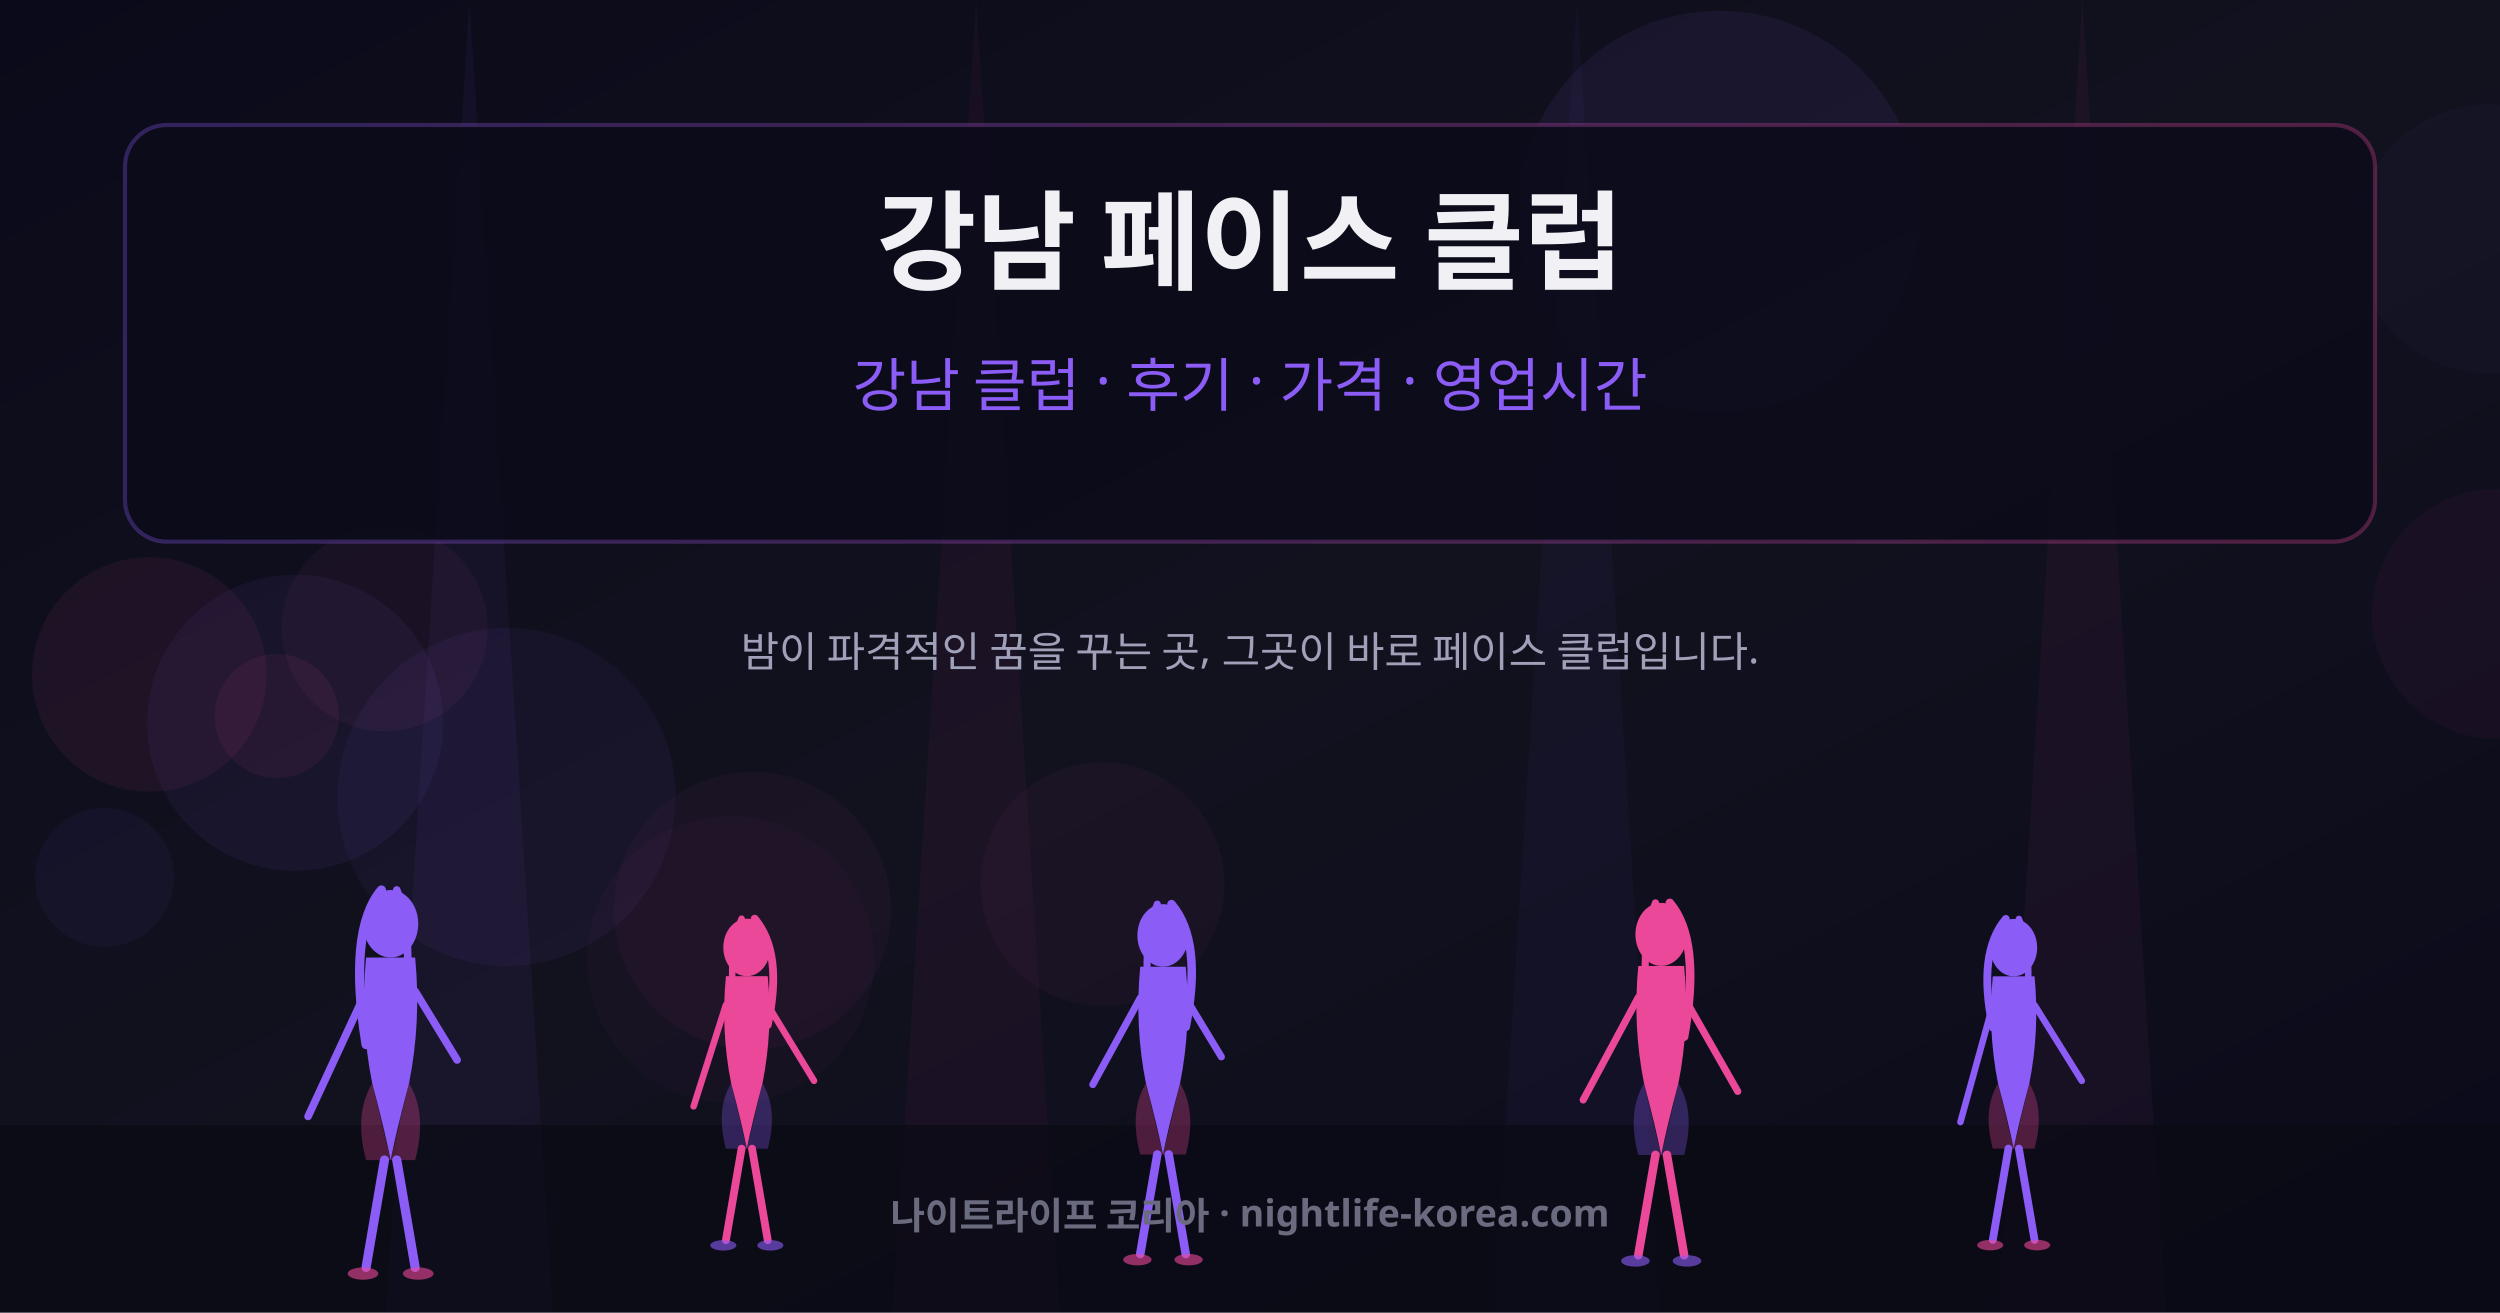
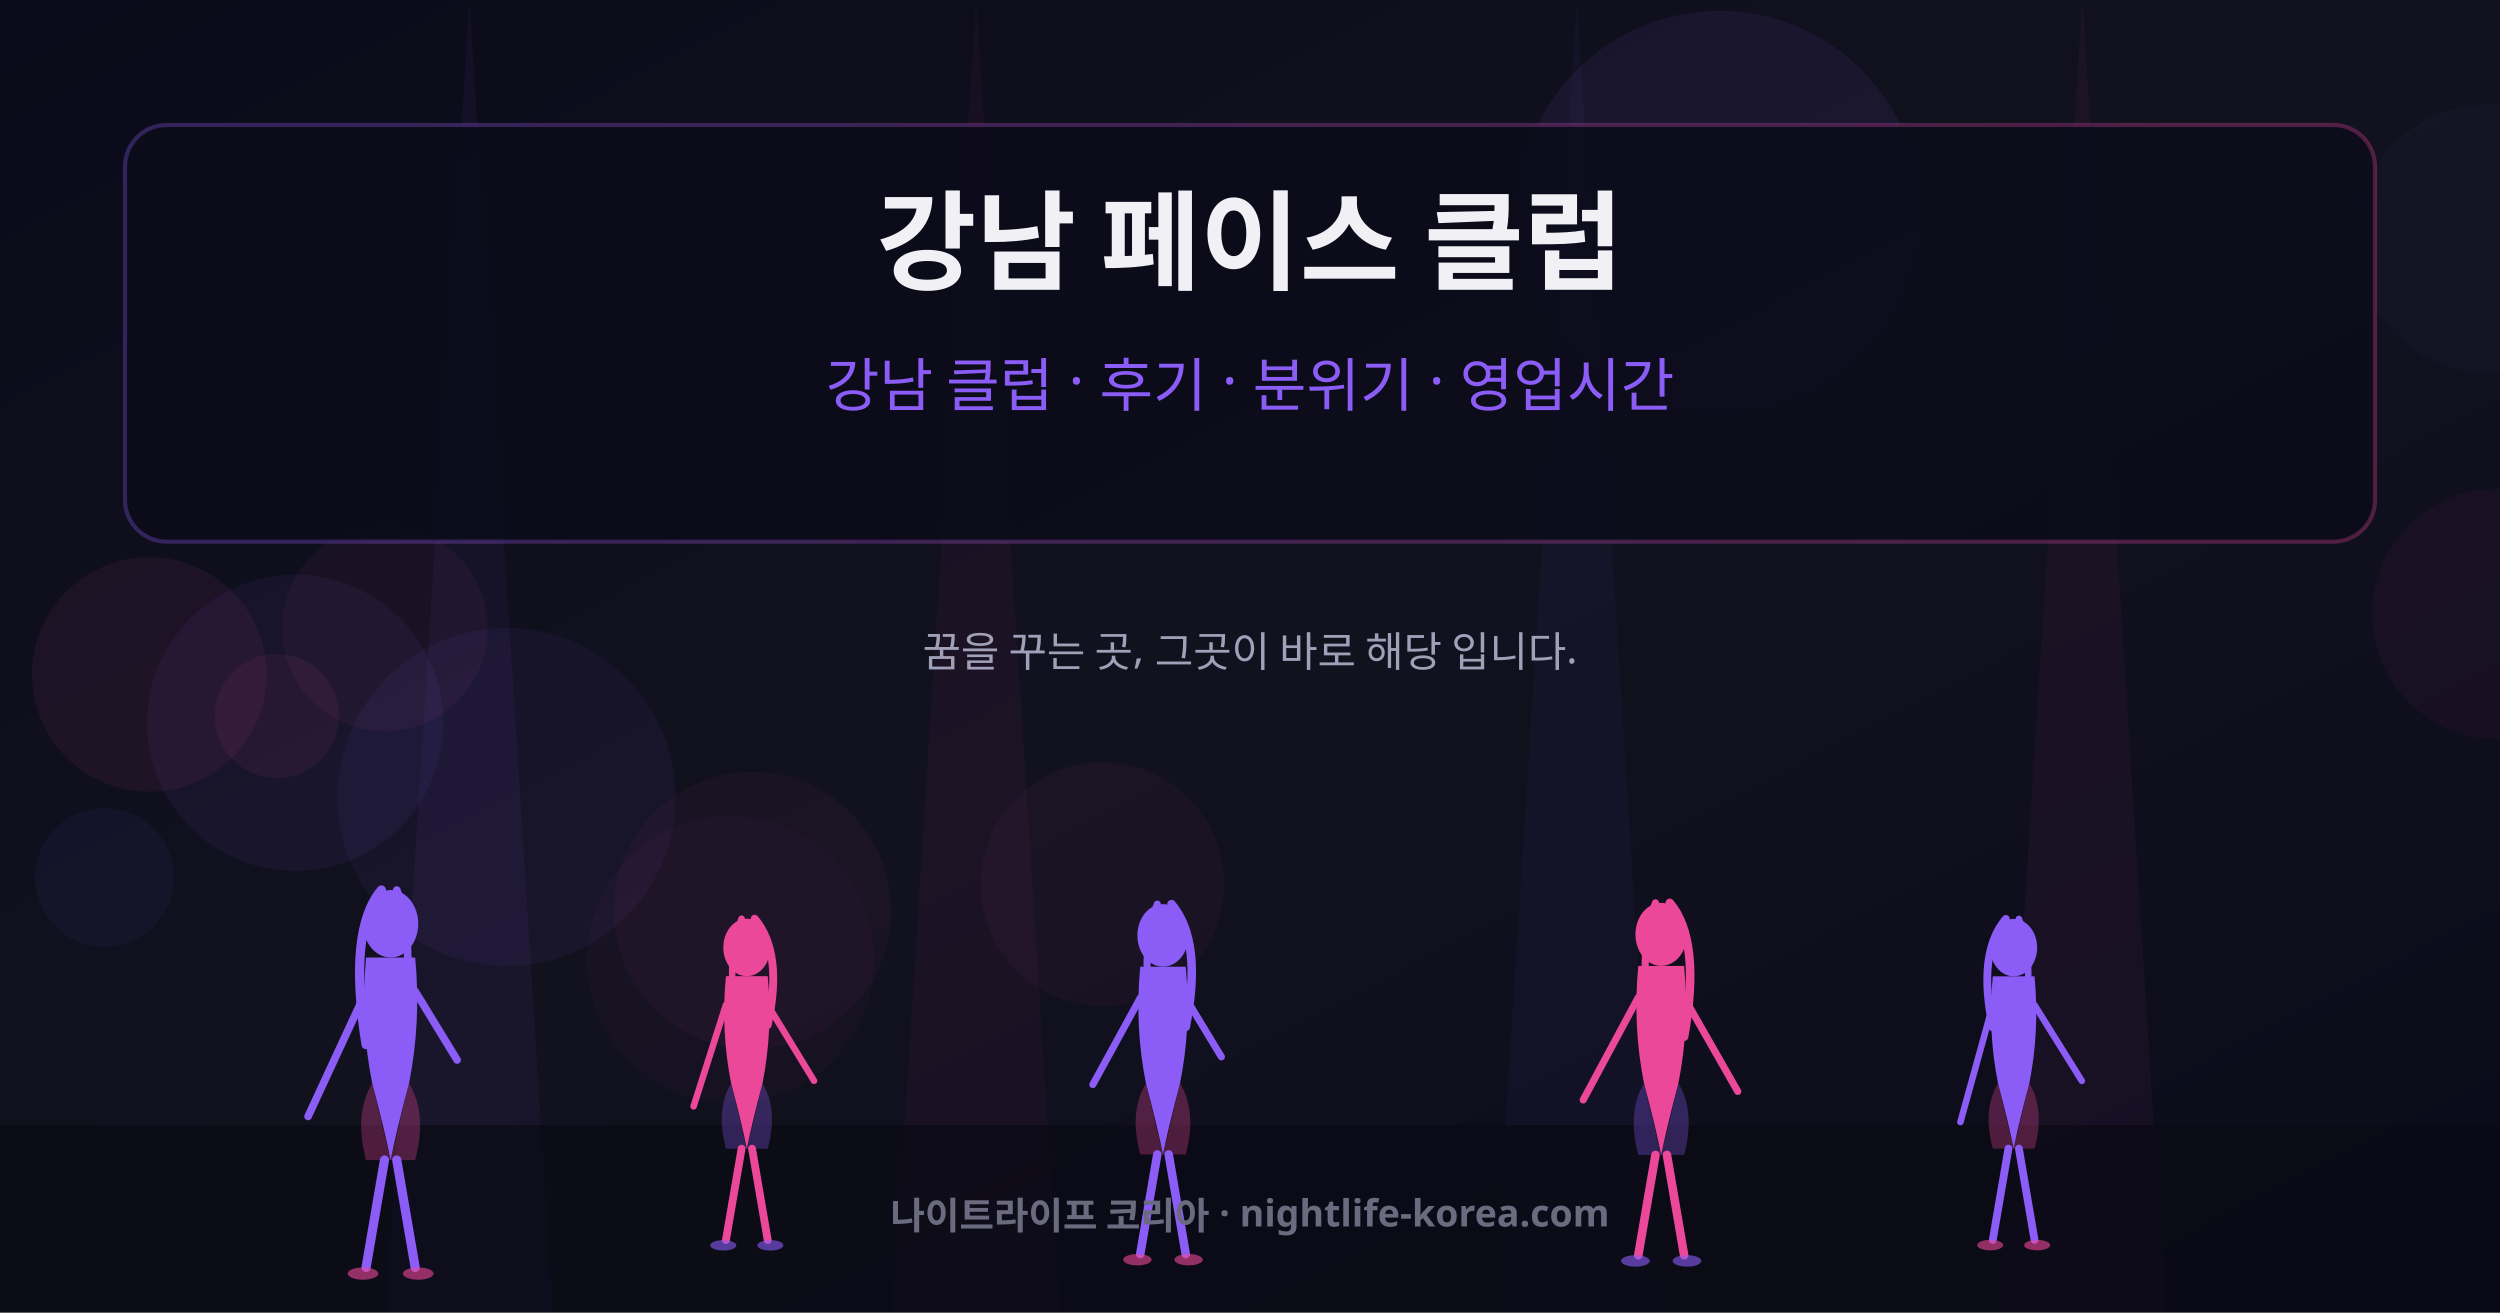
<svg xmlns="http://www.w3.org/2000/svg" viewBox="0 0 1200 630" width="1200" height="630">
  <defs>
    <linearGradient id="ogbg" x1="0%" y1="0%" x2="100%" y2="100%">
      <stop offset="0%" style="stop-color:#0a0a1a" />
      <stop offset="50%" style="stop-color:#12121f" />
      <stop offset="100%" style="stop-color:#0a0a1a" />
    </linearGradient>
    <linearGradient id="ogtxt" x1="0%" y1="0%" x2="100%" y2="0%">
      <stop offset="0%" style="stop-color:#8b5cf6" />
      <stop offset="100%" style="stop-color:#ec4899" />
    </linearGradient>
  </defs>
  <rect width="1200" height="630" fill="url(#ogbg)" />
  <polygon points="225.351,0 185.351,630 265.351,630" fill="#8b5cf6" opacity="0.058" />
  <polygon points="468.526,0 428.526,630 508.526,630" fill="#ec4899" opacity="0.05" />
  <polygon points="756.896,0 716.896,630 796.896,630" fill="#8b5cf6" opacity="0.042" />
  <polygon points="999.525,0 959.525,630 1039.525,630" fill="#ec4899" opacity="0.052" />
  <circle cx="71.676" cy="323.745" r="56.304" fill="#ec4899" opacity="0.071" />
  <circle cx="141.66" cy="346.951" r="71.064" fill="#8b5cf6" opacity="0.069" />
  <circle cx="825.258" cy="101.673" r="96.47" fill="#8b5cf6" opacity="0.075" />
  <circle cx="243.135" cy="382.559" r="81.121" fill="#8b5cf6" opacity="0.057" />
  <circle cx="1198.642" cy="294.616" r="59.99" fill="#ec4899" opacity="0.048" />
  <circle cx="132.882" cy="343.695" r="29.773" fill="#ec4899" opacity="0.072" />
  <circle cx="50.168" cy="421.139" r="33.317" fill="#8b5cf6" opacity="0.053" />
  <circle cx="350.689" cy="460.591" r="68.828" fill="#ec4899" opacity="0.033" />
  <circle cx="361.187" cy="437.083" r="66.506" fill="#ec4899" opacity="0.041" />
  <circle cx="1194.919" cy="114.735" r="64.588" fill="#8b5cf6" opacity="0.03" />
  <circle cx="184.692" cy="301.659" r="49.38" fill="#ec4899" opacity="0.054" />
  <circle cx="529.213" cy="424.436" r="58.464" fill="#ec4899" opacity="0.041" />
  <rect x="0" y="540" width="1200" height="90" fill="#0a0a14" opacity="0.7" />
  <g transform="translate(187.4982,520) scale(1.472878)">
    <ellipse cx="0" cy="-52" rx="9" ry="11" fill="#8b5cf6" />
    <path d="M-3,-63 Q-14,-50 -8,-12.636" stroke="#8b5cf6" stroke-width="3" fill="none" stroke-linecap="round" />
    <path d="M2,-63 Q8,-48 4,-15.636" stroke="#8b5cf6" stroke-width="2.5" fill="none" stroke-linecap="round" />
    <path d="M-8,-41 Q-10,-20 -6,0 Q-2,15 0,25 Q2,15 6,0 Q10,-20 8,-41 Z" fill="#8b5cf6" />
    <path d="M-6,0 Q-12,10 -8,25 L0,25 Z" fill="#ec4899" opacity="0.3" />
    <path d="M6,0 Q12,10 8,25 L0,25 Z" fill="#ec4899" opacity="0.3" />
    <line x1="-2" y1="25" x2="-8" y2="60" stroke="#8b5cf6" stroke-width="3" stroke-linecap="round" />
    <line x1="2" y1="25" x2="8" y2="60" stroke="#8b5cf6" stroke-width="3" stroke-linecap="round" />
    <ellipse cx="-9" cy="62" rx="5" ry="2" fill="#ec4899" opacity="0.6" />
    <ellipse cx="9" cy="62" rx="5" ry="2" fill="#ec4899" opacity="0.6" />
    <line x1="-8" y1="-30" x2="-26.898" y2="10.775" stroke="#8b5cf6" stroke-width="2.5" stroke-linecap="round" />
    <line x1="8" y1="-30" x2="21.661" y2="-7.617" stroke="#8b5cf6" stroke-width="2.5" stroke-linecap="round" />
  </g>
  <g transform="translate(358.4752,520) scale(1.254316)">
    <ellipse cx="0" cy="-52" rx="9" ry="11" fill="#ec4899" />
    <path d="M3,-63 Q14,-50 8,-22.32" stroke="#ec4899" stroke-width="3" fill="none" stroke-linecap="round" />
    <path d="M-2,-63 Q-8,-48 -4,-25.32" stroke="#ec4899" stroke-width="2.5" fill="none" stroke-linecap="round" />
    <path d="M-8,-41 Q-10,-20 -6,0 Q-2,15 0,25 Q2,15 6,0 Q10,-20 8,-41 Z" fill="#ec4899" />
    <path d="M-6,0 Q-12,10 -8,25 L0,25 Z" fill="#8b5cf6" opacity="0.3" />
    <path d="M6,0 Q12,10 8,25 L0,25 Z" fill="#8b5cf6" opacity="0.3" />
    <line x1="-2" y1="25" x2="-8" y2="60" stroke="#ec4899" stroke-width="3" stroke-linecap="round" />
    <line x1="2" y1="25" x2="8" y2="60" stroke="#ec4899" stroke-width="3" stroke-linecap="round" />
    <ellipse cx="-9" cy="62" rx="5" ry="2" fill="#8b5cf6" opacity="0.6" />
    <ellipse cx="9" cy="62" rx="5" ry="2" fill="#8b5cf6" opacity="0.6" />
    <line x1="-8" y1="-30" x2="-20.37" y2="8.818" stroke="#ec4899" stroke-width="2.5" stroke-linecap="round" />
    <line x1="8" y1="-30" x2="25.715" y2="-0.965" stroke="#ec4899" stroke-width="2.5" stroke-linecap="round" />
  </g>
  <g transform="translate(558.2358,520) scale(1.365352)">
    <ellipse cx="0" cy="-52" rx="9" ry="11" fill="#8b5cf6" />
    <path d="M3,-63 Q14,-50 8,-19.835" stroke="#8b5cf6" stroke-width="3" fill="none" stroke-linecap="round" />
    <path d="M-2,-63 Q-8,-48 -4,-22.835" stroke="#8b5cf6" stroke-width="2.5" fill="none" stroke-linecap="round" />
    <path d="M-8,-41 Q-10,-20 -6,0 Q-2,15 0,25 Q2,15 6,0 Q10,-20 8,-41 Z" fill="#8b5cf6" />
    <path d="M-6,0 Q-12,10 -8,25 L0,25 Z" fill="#ec4899" opacity="0.3" />
    <path d="M6,0 Q12,10 8,25 L0,25 Z" fill="#ec4899" opacity="0.3" />
    <line x1="-2" y1="25" x2="-8" y2="60" stroke="#8b5cf6" stroke-width="3" stroke-linecap="round" />
    <line x1="2" y1="25" x2="8" y2="60" stroke="#8b5cf6" stroke-width="3" stroke-linecap="round" />
    <ellipse cx="-9" cy="62" rx="5" ry="2" fill="#ec4899" opacity="0.6" />
    <ellipse cx="9" cy="62" rx="5" ry="2" fill="#ec4899" opacity="0.6" />
    <line x1="-8" y1="-30" x2="-24.667" y2="0.432" stroke="#8b5cf6" stroke-width="2.5" stroke-linecap="round" />
    <line x1="8" y1="-30" x2="20.518" y2="-9.327" stroke="#8b5cf6" stroke-width="2.5" stroke-linecap="round" />
  </g>
  <g transform="translate(797.3784,520) scale(1.374813)">
    <ellipse cx="0" cy="-52" rx="9" ry="11" fill="#ec4899" />
    <path d="M3,-63 Q14,-50 8,-16.283" stroke="#ec4899" stroke-width="3" fill="none" stroke-linecap="round" />
    <path d="M-2,-63 Q-8,-48 -4,-19.283" stroke="#ec4899" stroke-width="2.5" fill="none" stroke-linecap="round" />
    <path d="M-8,-41 Q-10,-20 -6,0 Q-2,15 0,25 Q2,15 6,0 Q10,-20 8,-41 Z" fill="#ec4899" />
    <path d="M-6,0 Q-12,10 -8,25 L0,25 Z" fill="#8b5cf6" opacity="0.3" />
    <path d="M6,0 Q12,10 8,25 L0,25 Z" fill="#8b5cf6" opacity="0.3" />
    <line x1="-2" y1="25" x2="-8" y2="60" stroke="#ec4899" stroke-width="3" stroke-linecap="round" />
    <line x1="2" y1="25" x2="8" y2="60" stroke="#ec4899" stroke-width="3" stroke-linecap="round" />
    <ellipse cx="-9" cy="62" rx="5" ry="2" fill="#8b5cf6" opacity="0.6" />
    <ellipse cx="9" cy="62" rx="5" ry="2" fill="#8b5cf6" opacity="0.6" />
    <line x1="-8" y1="-30" x2="-27.237" y2="5.795" stroke="#ec4899" stroke-width="2.5" stroke-linecap="round" />
    <line x1="8" y1="-30" x2="26.721" y2="2.81" stroke="#ec4899" stroke-width="2.5" stroke-linecap="round" />
  </g>
  <g transform="translate(966.5579,520) scale(1.252617)">
    <ellipse cx="0" cy="-52" rx="9" ry="11" fill="#8b5cf6" />
    <path d="M-3,-63 Q-14,-50 -8,-21.394" stroke="#8b5cf6" stroke-width="3" fill="none" stroke-linecap="round" />
    <path d="M2,-63 Q8,-48 4,-24.394" stroke="#8b5cf6" stroke-width="2.5" fill="none" stroke-linecap="round" />
    <path d="M-8,-41 Q-10,-20 -6,0 Q-2,15 0,25 Q2,15 6,0 Q10,-20 8,-41 Z" fill="#8b5cf6" />
    <path d="M-6,0 Q-12,10 -8,25 L0,25 Z" fill="#ec4899" opacity="0.3" />
    <path d="M6,0 Q12,10 8,25 L0,25 Z" fill="#ec4899" opacity="0.3" />
    <line x1="-2" y1="25" x2="-8" y2="60" stroke="#8b5cf6" stroke-width="3" stroke-linecap="round" />
    <line x1="2" y1="25" x2="8" y2="60" stroke="#8b5cf6" stroke-width="3" stroke-linecap="round" />
    <ellipse cx="-9" cy="62" rx="5" ry="2" fill="#ec4899" opacity="0.6" />
    <ellipse cx="9" cy="62" rx="5" ry="2" fill="#ec4899" opacity="0.6" />
    <line x1="-8" y1="-30" x2="-20.405" y2="14.844" stroke="#8b5cf6" stroke-width="2.5" stroke-linecap="round" />
    <line x1="8" y1="-30" x2="26.117" y2="-0.94" stroke="#8b5cf6" stroke-width="2.5" stroke-linecap="round" />
  </g>
  <rect x="60" y="60" width="1080" height="200" rx="20" fill="#0a0a1a" opacity="0.85" />
  <rect x="60" y="60" width="1080" height="200" rx="20" fill="none" stroke="url(#ogtxt)" stroke-width="2" opacity="0.3" />
  <text x="600" y="135" text-anchor="middle" font-family="'Noto Sans KR',sans-serif" font-size="52" font-weight="800" fill="#f0f0f5">강남 페이스 클럽</text>
-   <text x="600" y="195" text-anchor="middle" font-family="'Noto Sans KR',sans-serif" font-size="28" font-weight="500" fill="#8b5cf6">강남 클럽 · 후기 · 가격 · 영업시간</text>
+   <text x="600" y="195" text-anchor="middle" font-family="'Noto Sans KR',sans-serif" font-size="28" font-weight="500" fill="#8b5cf6">강남 클럽 · 후기 · 분위기 · 영업시간</text>
  <rect x="60" y="290" width="auto" height="40" rx="20" fill="#8b5cf6" opacity="0.15" />
-   <text x="600" y="320" text-anchor="middle" font-family="'Noto Sans KR',sans-serif" font-size="20" fill="#a0a0b8">밤이 파격적인 꿈을 꾸는 곳, 그곳이 바로 페이스 클럽입니다.</text>
+   <text x="600" y="320" text-anchor="middle" font-family="'Noto Sans KR',sans-serif" font-size="20" fill="#a0a0b8">꿈을 꾸는 곳, 그곳이 바로 해당 입니다.</text>
  <text x="600" y="590" text-anchor="middle" font-family="'Noto Sans KR',sans-serif" font-size="18" font-weight="600" fill="#6b6b80">나이트라이프 코리아 · nightlife-korea.com</text>
</svg>
